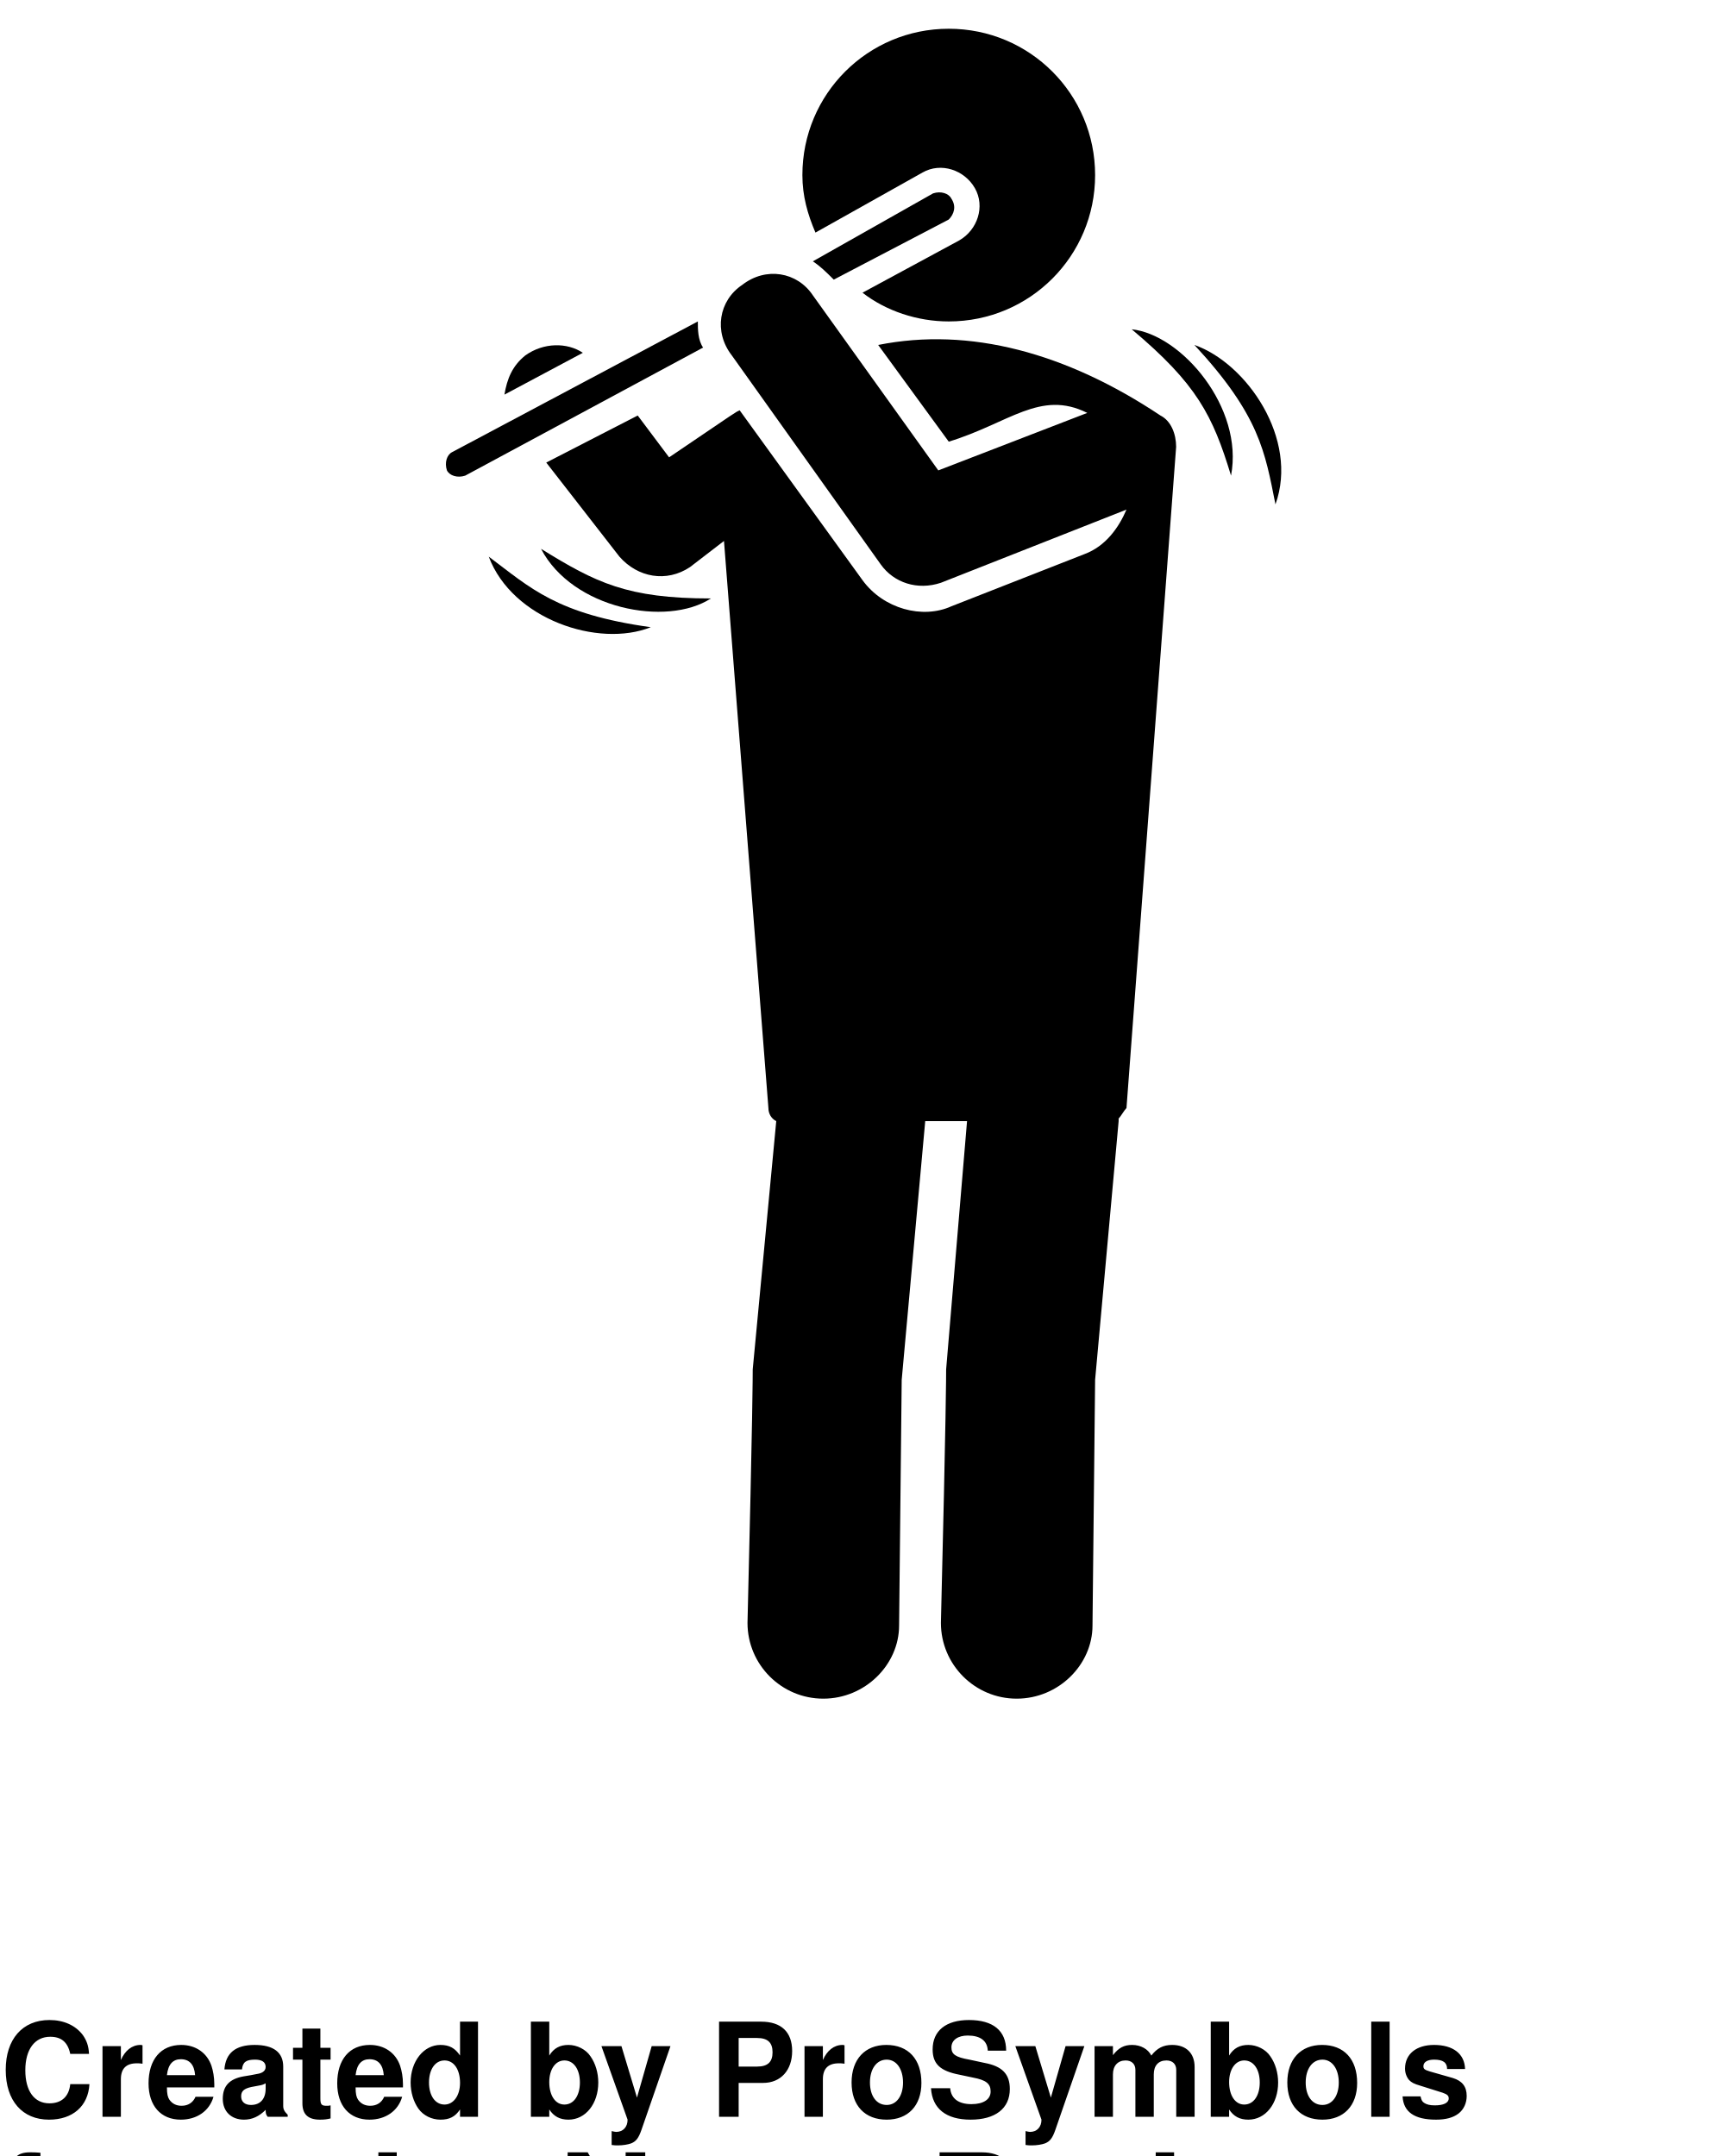
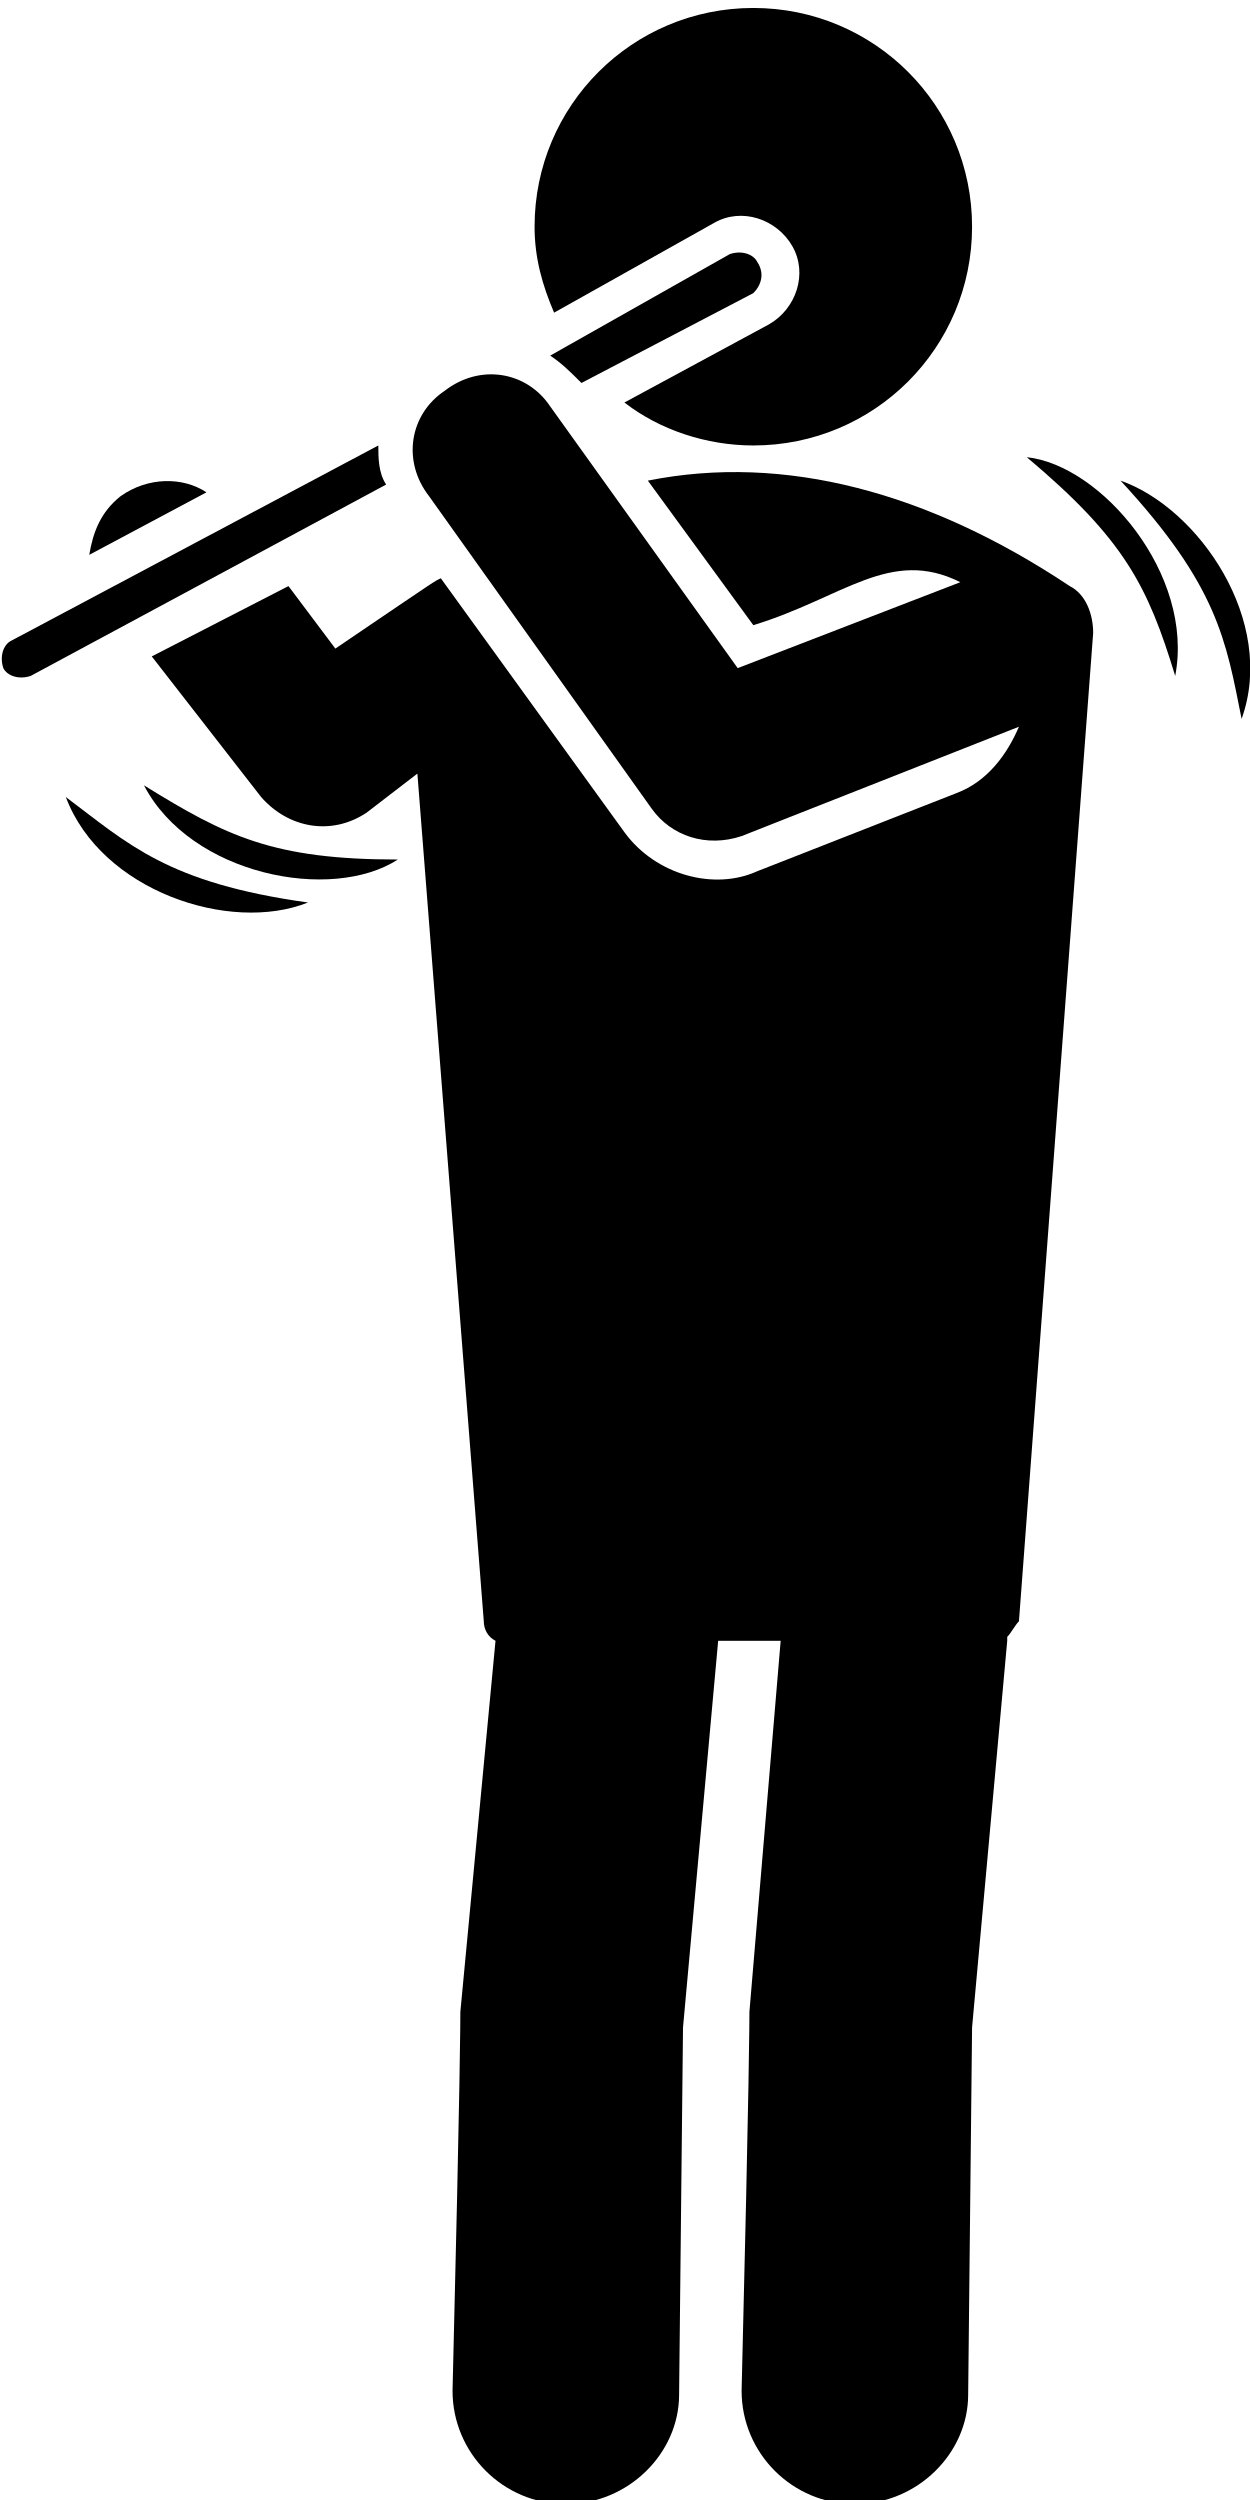
- <svg xmlns="http://www.w3.org/2000/svg" version="1.1" x="0px" y="0px" viewBox="0 0 66 82.5" enable-background="new 0 0 66 66" xml:space="preserve">
+ <svg xmlns="http://www.w3.org/2000/svg" width="32" height="64" version="1.1" enable-background="new 0 0 66 66" xml:space="preserve">
  <g>
-     <path d="M20.1,13.6c-0.5,0.4-0.7,0.9-0.8,1.5l3-1.6C21.7,13.1,20.8,13.1,20.1,13.6z" />
-     <path d="M35.3,6.6c0.7-0.4,1.6-0.1,2,0.6c0.4,0.7,0.1,1.6-0.6,2l-3.7,2c0.9,0.7,2.1,1.1,3.3,1.1   c3.1,0,5.6-2.5,5.6-5.6c0-3.1-2.5-5.6-5.6-5.6c-3.1,0-5.6,2.5-5.6,5.6c0,0.8,0.2,1.5,0.5,2.2L35.3,6.6z" />
-     <path d="M26.7,12.3l-9.4,5c-0.2,0.1-0.3,0.4-0.2,0.7c0.1,0.2,0.4,0.3,0.7,0.2l9.1-4.9C26.7,13,26.7,12.6,26.7,12.3   z" />
-     <path d="M36.4,7.6c-0.1-0.2-0.4-0.3-0.7-0.2L31.1,10c0.3,0.2,0.5,0.4,0.8,0.7l4.4-2.3C36.5,8.2,36.6,7.9,36.4,7.6z   " />
-     <path d="M44.4,15.9c-3.6-2.4-7.3-3.4-10.8-2.7l2.7,3.7c2.3-0.7,3.5-2,5.3-1.1L35.9,18l-4.8-6.7   c-0.6-0.9-1.8-1.1-2.7-0.4c-0.9,0.6-1.1,1.8-0.4,2.7l5.7,8c0.5,0.7,1.4,1,2.3,0.7l7.1-2.8c-0.3,0.7-0.8,1.4-1.6,1.7l-5.1,2   c-1.1,0.5-2.6,0.1-3.4-1l-4.7-6.5c-0.2,0.1,0.1-0.1-2.7,1.8l-1.2-1.6l-3.5,1.8l2.8,3.6c0.7,0.8,1.8,1,2.7,0.4l1.3-1l1.7,21.7   c0,0.2,0.1,0.4,0.3,0.5l-0.9,9.5c0,0.2,0,1.6-0.2,9.7c0,1.6,1.3,2.9,2.9,2.9c0,0,0,0,0,0c1.6,0,2.9-1.3,2.9-2.8l0.1-9.4l0.9-9.9   c0,0,0,0,0,0H37l-0.8,9.5c0,0.2,0,1.6-0.2,9.7c0,1.6,1.3,2.9,2.9,2.9c0,0,0,0,0,0c1.6,0,2.9-1.3,2.9-2.8l0.1-9.4l0.9-9.9   c0,0,0-0.1,0-0.1c0.1-0.1,0.2-0.3,0.3-0.4L45,17.1C45,16.6,44.8,16.1,44.4,15.9z" />
-     <path d="M18.7,21.3c0.9,2.4,4.2,3.5,6.2,2.7C21.3,23.5,20.3,22.5,18.7,21.3z" />
-     <path d="M20.7,21c1.2,2.3,4.8,3,6.5,1.9C24,22.9,22.8,22.3,20.7,21z" />
-     <path d="M45.7,13.2c2.5,2.7,2.7,4.1,3.1,6.1C49.7,16.8,47.7,13.9,45.7,13.2z" />
-     <path d="M43.3,12.6c2.5,2.1,3.1,3.3,3.8,5.6C47.6,15.6,45.2,12.8,43.3,12.6z" />
+     <g id="svg_1">
+       <path d="m3.085,12.704c-0.5,0.4 -0.7,0.9 -0.8,1.5l3,-1.6c-0.6,-0.4 -1.5,-0.4 -2.2,0.1z" id="svg_2" />
+       <path d="m18.285,5.704c0.7,-0.4 1.6,-0.1 2,0.6c0.4,0.7 0.1,1.6 -0.6,2l-3.7,2c0.9,0.7 2.1,1.1 3.3,1.1c3.1,0 5.6,-2.5 5.6,-5.6c0,-3.1 -2.5,-5.6 -5.6,-5.6c-3.1,0 -5.6,2.5 -5.6,5.6c0,0.8 0.2,1.5 0.5,2.2l4.1,-2.3z" id="svg_3" />
+       <path d="m9.685,11.404l-9.4,5c-0.2,0.1 -0.3,0.4 -0.2,0.7c0.1,0.2 0.4,0.3 0.7,0.2l9.1,-4.9c-0.2,-0.3 -0.2,-0.7 -0.2,-1z" id="svg_4" />
+       <path d="m19.385,6.704c-0.1,-0.2 -0.4,-0.3 -0.7,-0.2l-4.6,2.6c0.3,0.2 0.5,0.4 0.8,0.7l4.4,-2.3c0.2,-0.2 0.3,-0.5 0.1,-0.8z" id="svg_5" />
+       <path d="m27.385,15.004c-3.6,-2.4 -7.3,-3.4 -10.8,-2.7l2.7,3.7c2.3,-0.7 3.5,-2 5.3,-1.1l-5.7,2.2l-4.8,-6.7c-0.6,-0.9 -1.8,-1.1 -2.7,-0.4c-0.9,0.6 -1.1,1.8 -0.4,2.7l5.7,8c0.5,0.7 1.4,1 2.3,0.7l7.1,-2.8c-0.3,0.7 -0.8,1.4 -1.6,1.7l-5.1,2c-1.1,0.5 -2.6,0.1 -3.4,-1l-4.7,-6.5c-0.2,0.1 0.1,-0.1 -2.7,1.8l-1.2,-1.6l-3.5,1.8l2.8,3.6c0.7,0.8 1.8,1 2.7,0.4l1.3,-1l1.7,21.7c0,0.2 0.1,0.4 0.3,0.5l-0.9,9.5c0,0.2 0,1.6 -0.2,9.7c0,1.6 1.3,2.9 2.9,2.9c0,0 0,0 0,0c1.6,0 2.9,-1.3 2.9,-2.8l0.1,-9.4l0.9,-9.9c0,0 0,0 0,0l1.6,0l-0.8,9.5c0,0.2 0,1.6 -0.2,9.7c0,1.6 1.3,2.9 2.9,2.9c0,0 0,0 0,0c1.6,0 2.9,-1.3 2.9,-2.8l0.1,-9.4l0.9,-9.9c0,0 0,-0.1 0,-0.1c0.1,-0.1 0.2,-0.3 0.3,-0.4l1.9,-25.3c0,-0.5 -0.2,-1 -0.6,-1.2z" id="svg_6" />
+       <path d="m1.685,20.404c0.9,2.4 4.2,3.5 6.2,2.7c-3.6,-0.5 -4.6,-1.5 -6.2,-2.7z" id="svg_7" />
+       <path d="m3.685,20.104c1.2,2.3 4.8,3 6.5,1.9c-3.2,0 -4.4,-0.6 -6.5,-1.9z" id="svg_8" />
+       <path d="m28.685,12.304c2.5,2.7 2.7,4.1 3.1,6.1c0.9,-2.5 -1.1,-5.4 -3.1,-6.1z" id="svg_9" />
+       <path d="m26.285,11.704c2.5,2.1 3.1,3.3 3.8,5.6c0.5,-2.6 -1.9,-5.4 -3.8,-5.6z" id="svg_10" />
+     </g>
  </g>
-   <text x="0" y="81" fill="#000000" font-size="5px" font-weight="bold" font-family="'Helvetica Neue', Helvetica, Arial-Unicode, Arial, Sans-serif">Created by ProSymbols</text>
-   <text x="0" y="86" fill="#000000" font-size="5px" font-weight="bold" font-family="'Helvetica Neue', Helvetica, Arial-Unicode, Arial, Sans-serif">from the Noun Project</text>
</svg>
